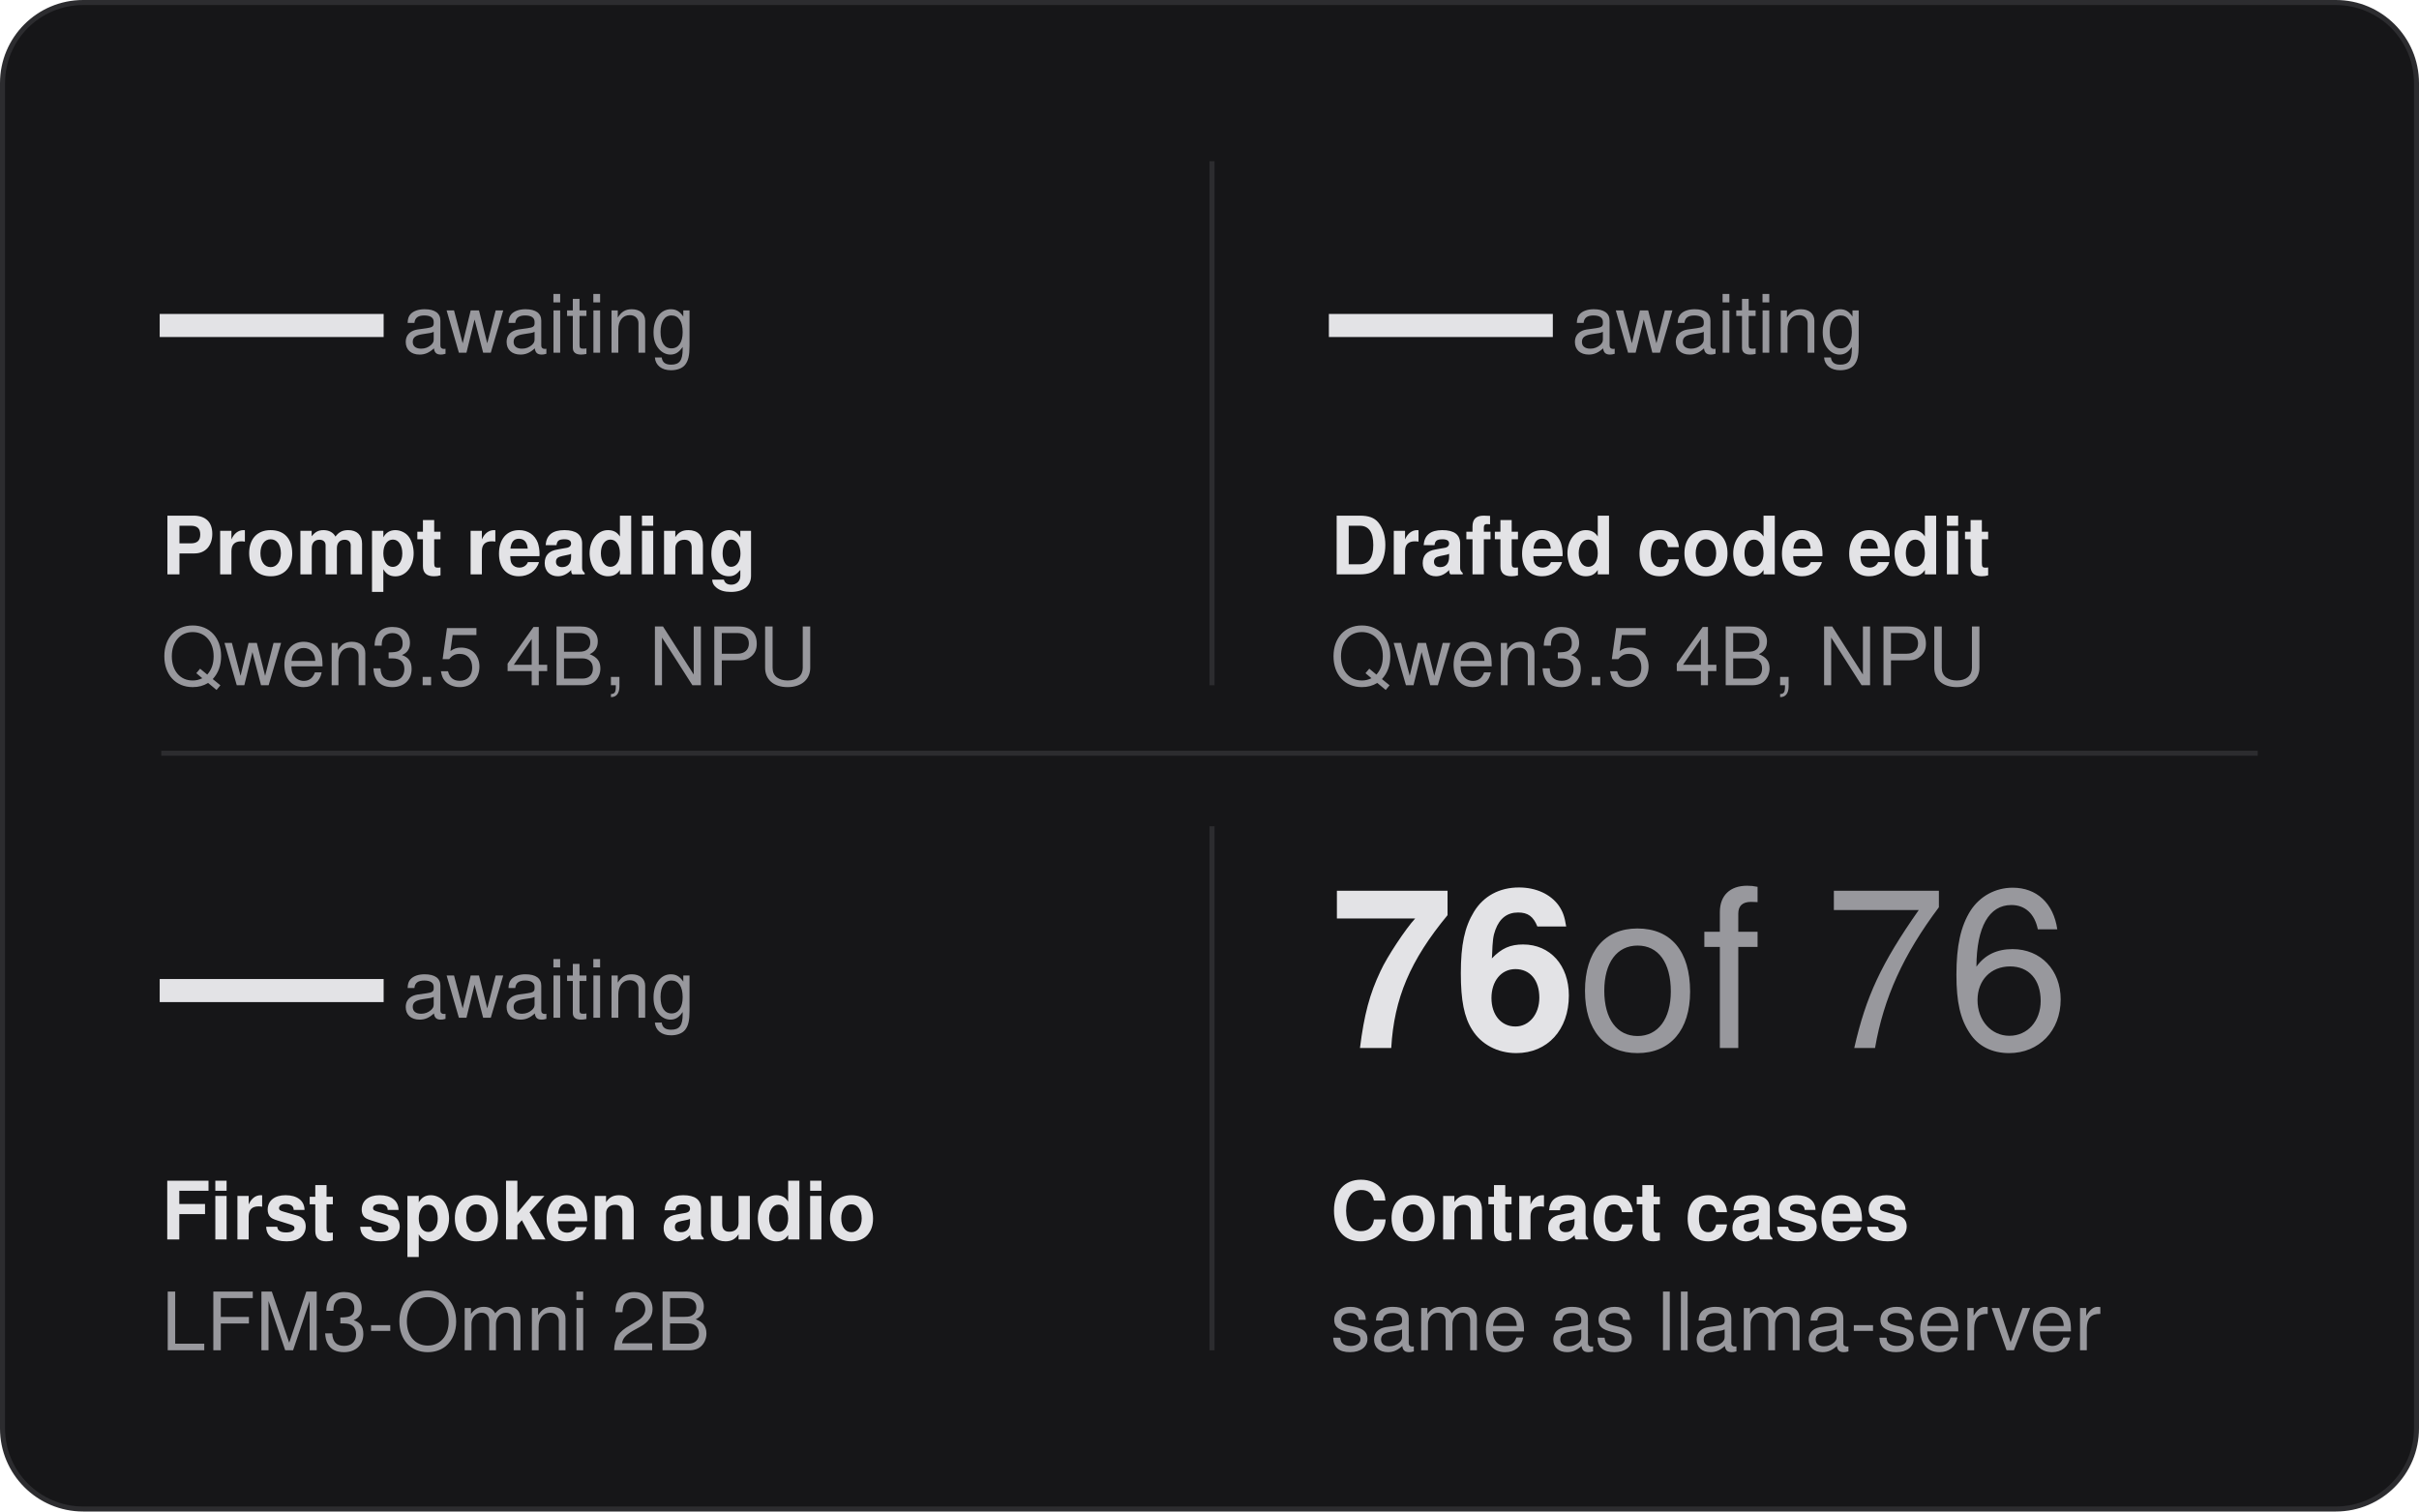
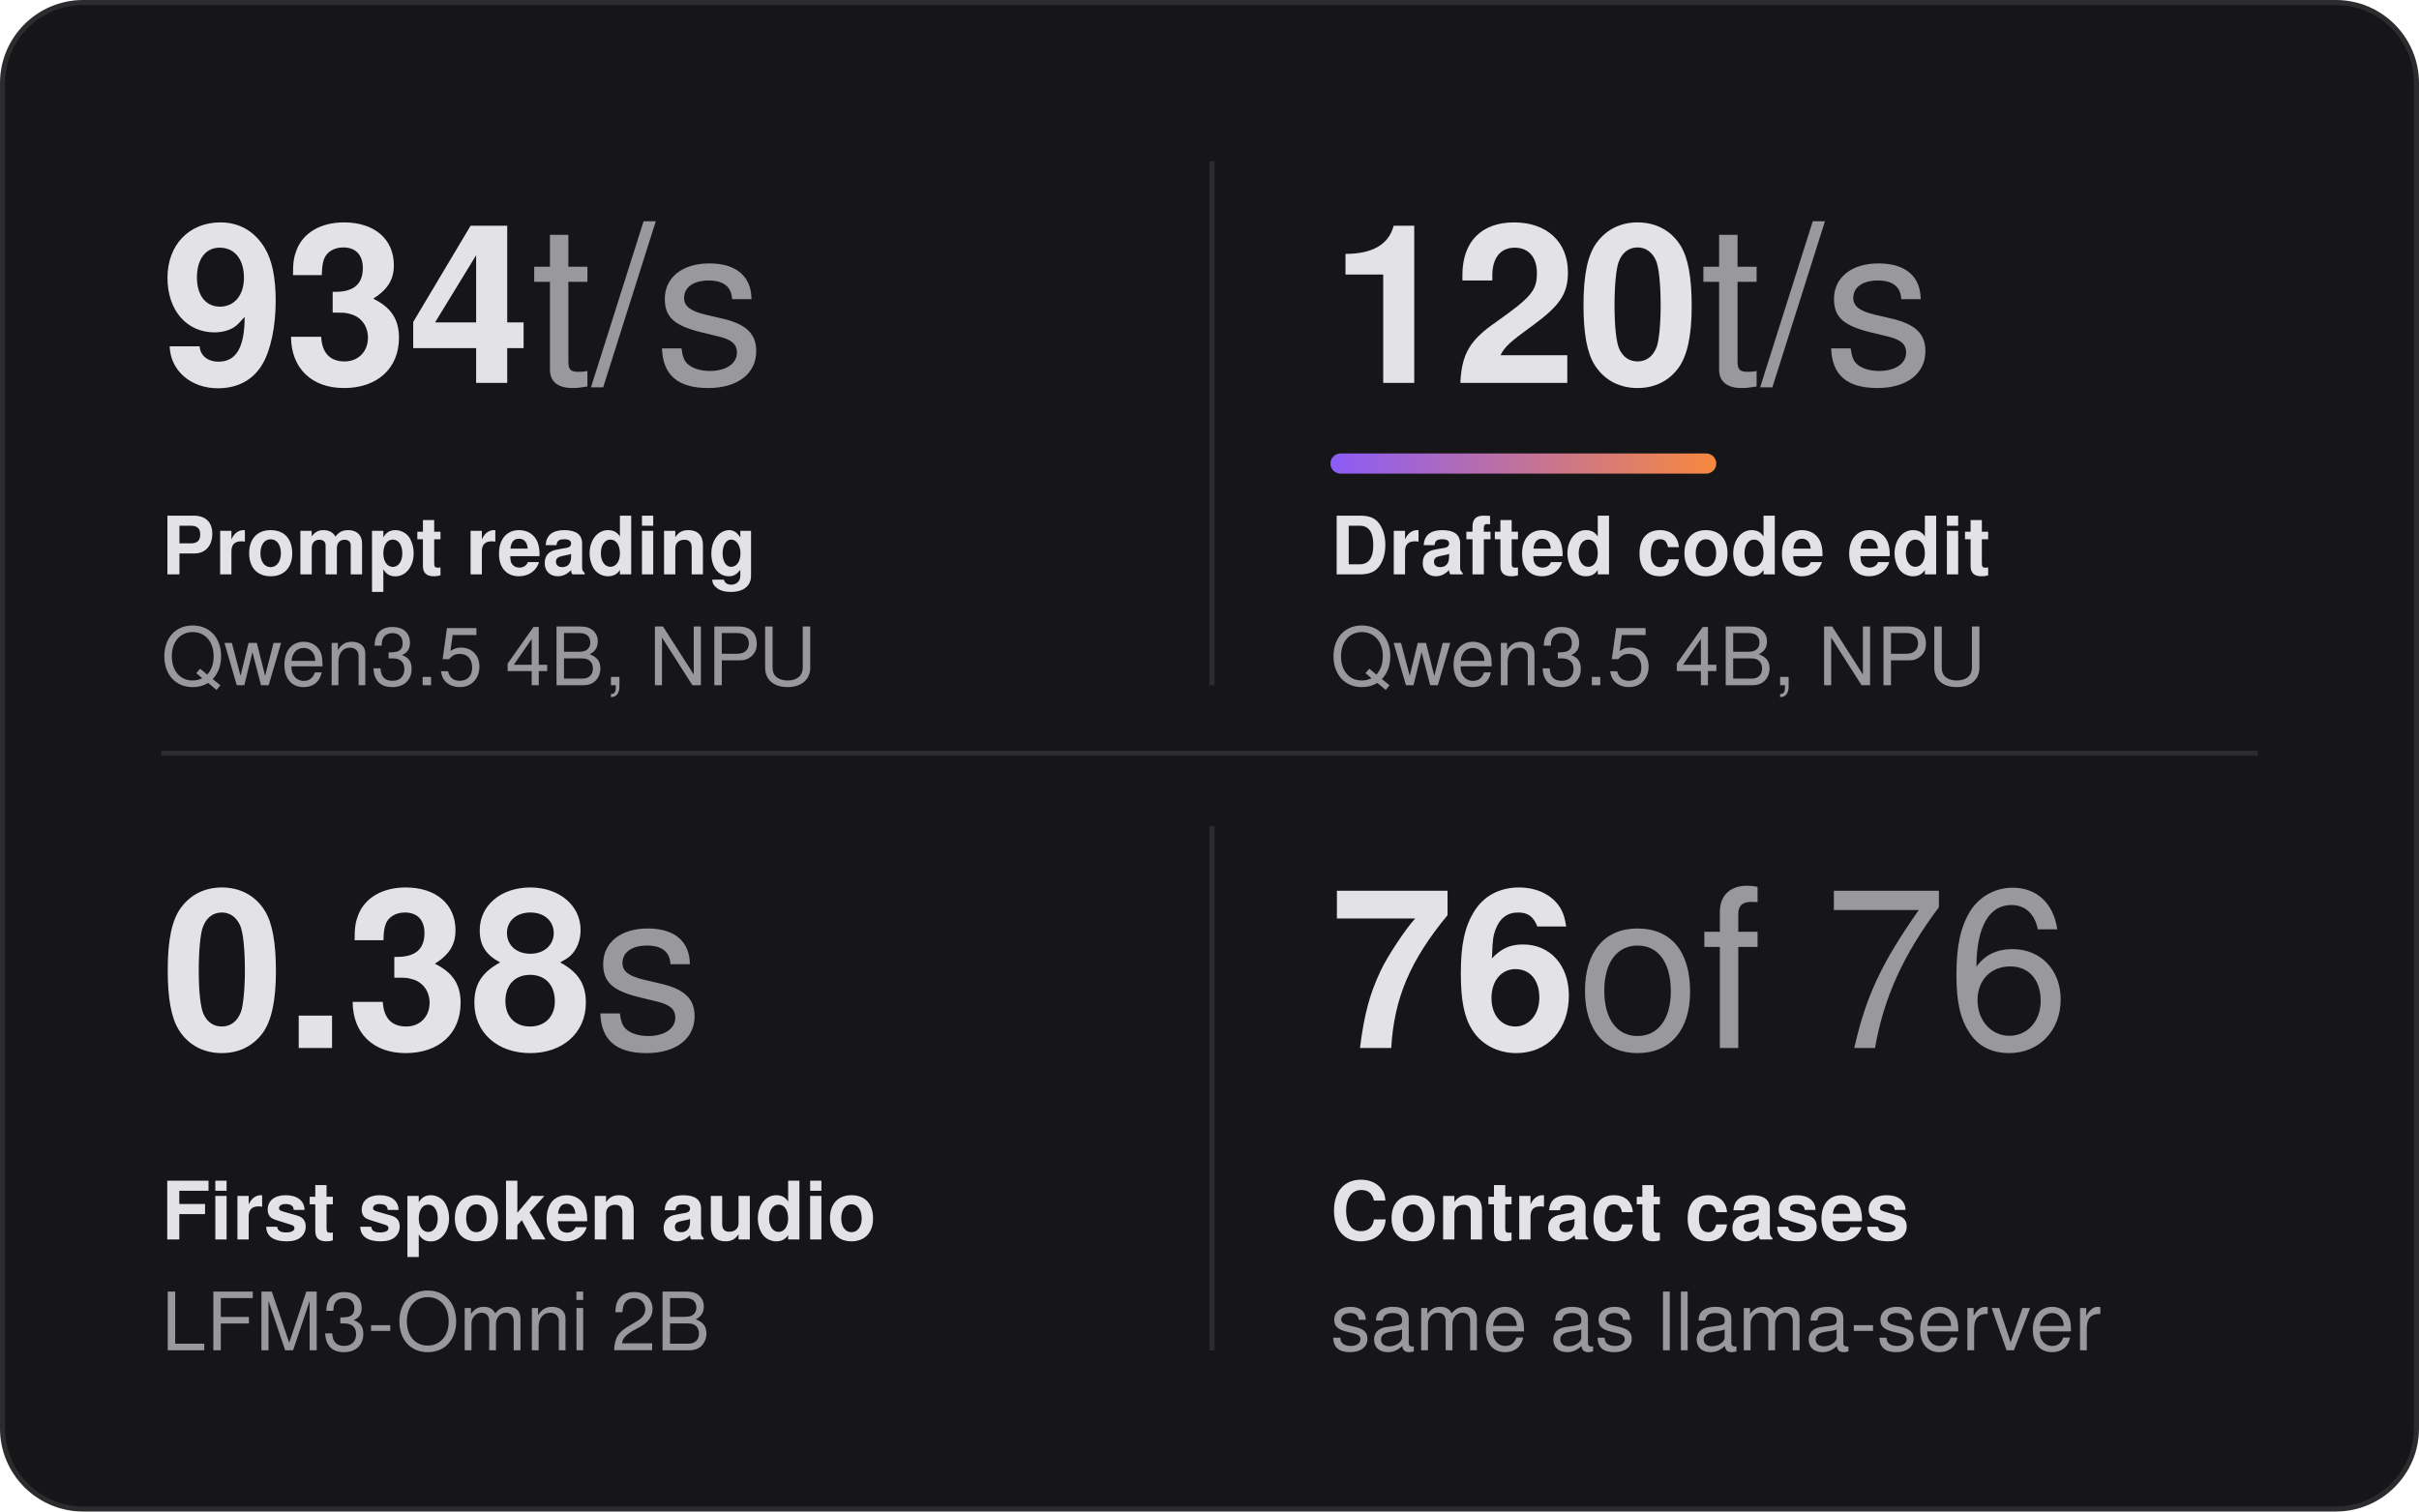
<svg xmlns="http://www.w3.org/2000/svg" viewBox="0 0 480 300" width="480" height="300" role="img" aria-labelledby="title desc" font-family="-apple-system, BlinkMacSystemFont, 'Segoe UI', 'Helvetica Neue', Helvetica, Arial, sans-serif">
  <defs>
    <linearGradient id="accent" x1="0" y1="0" x2="1" y2="0">
      <stop offset="0" stop-color="#8B5CF6" />
      <stop offset="1" stop-color="#F7883F" />
    </linearGradient>
  </defs>
  <rect x="0.5" y="0.5" width="479" height="299" rx="16" fill="#161618" stroke="#2C2C2F" />
-   <text x="32" y="76" font-size="44" fill="#E3E3E6" font-weight="600">—</text>
-   <text x="79.84" y="70" font-size="16" fill="#98989D">awaiting</text>
+   <text x="32" y="76" font-size="44" fill="#E3E3E6" font-weight="600">934<tspan fill="#98989D" font-weight="400"> t/s</tspan>
+   </text>
  <text x="32" y="114" font-size="16" fill="#E3E3E6" font-weight="600">Prompt reading</text>
  <text x="32" y="136" font-size="16" fill="#98989D">Qwen3.5 4B, NPU</text>
  <path d="M240.5 32L240.5 136" stroke="#2C2C2F" stroke-width="1" />
-   <text x="264" y="76" font-size="44" fill="#E3E3E6" font-weight="600">—</text>
-   <text x="311.84" y="70" font-size="16" fill="#98989D">awaiting</text>
+   <text x="264" y="76" font-size="44" fill="#E3E3E6" font-weight="600">120<tspan fill="#98989D" font-weight="400"> t/s</tspan>
+   </text>
+   <rect x="264" y="90" width="76.56" height="4" rx="2" fill="url(#accent)" />
  <text x="264" y="114" font-size="16" fill="#E3E3E6" font-weight="600">Drafted code edit</text>
  <text x="264" y="136" font-size="16" fill="#98989D">Qwen3.5 4B, NPU</text>
  <path d="M32 149.5L448 149.5" stroke="#2C2C2F" stroke-width="1" />
-   <text x="32" y="208" font-size="44" fill="#E3E3E6" font-weight="600">—</text>
-   <text x="79.84" y="202" font-size="16" fill="#98989D">awaiting</text>
+   <text x="32" y="208" font-size="44" fill="#E3E3E6" font-weight="600">0.38<tspan fill="#98989D" font-weight="400"> s</tspan>
+   </text>
  <text x="32" y="246" font-size="16" fill="#E3E3E6" font-weight="600">First spoken audio</text>
  <text x="32" y="268" font-size="16" fill="#98989D">LFM3-Omni 2B</text>
  <path d="M240.5 164L240.5 268" stroke="#2C2C2F" stroke-width="1" />
  <text x="264" y="208" font-size="44" fill="#E3E3E6" font-weight="600">76<tspan fill="#98989D" font-weight="400"> of 76</tspan>
  </text>
  <text x="264" y="246" font-size="16" fill="#E3E3E6" font-weight="600">Contract cases</text>
  <text x="264" y="268" font-size="16" fill="#98989D">same as llama-server</text>
</svg>
